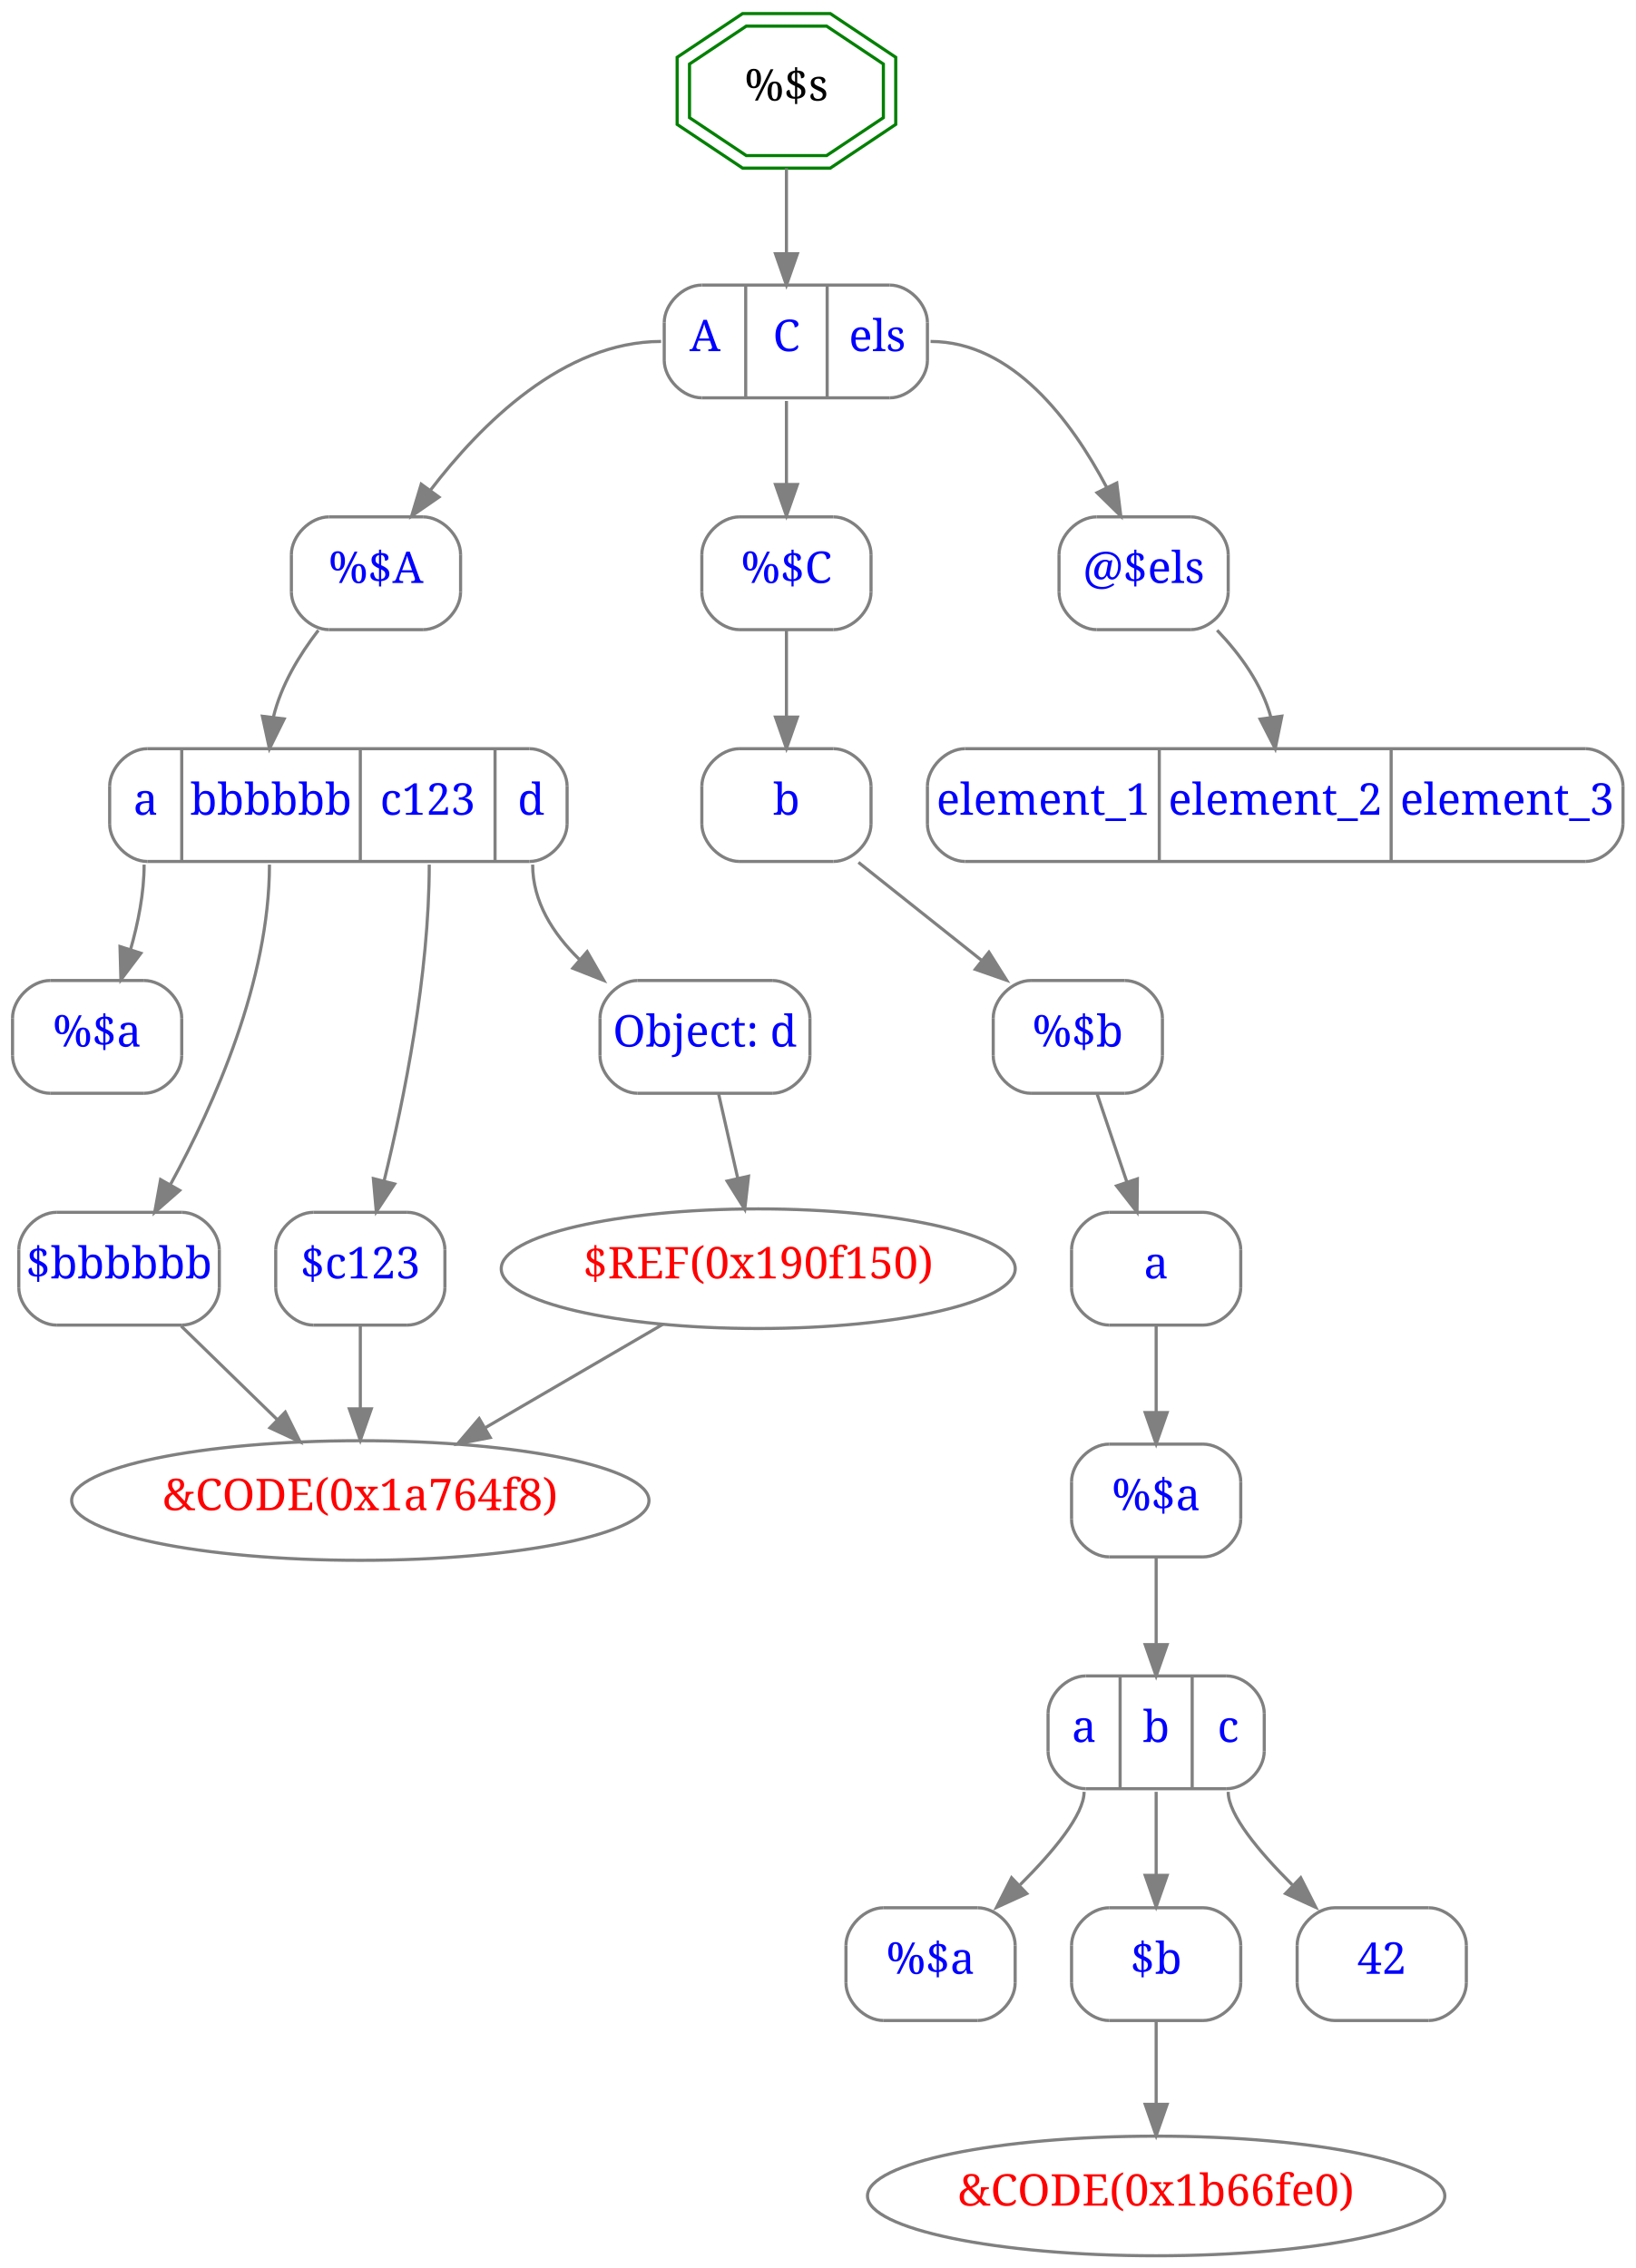
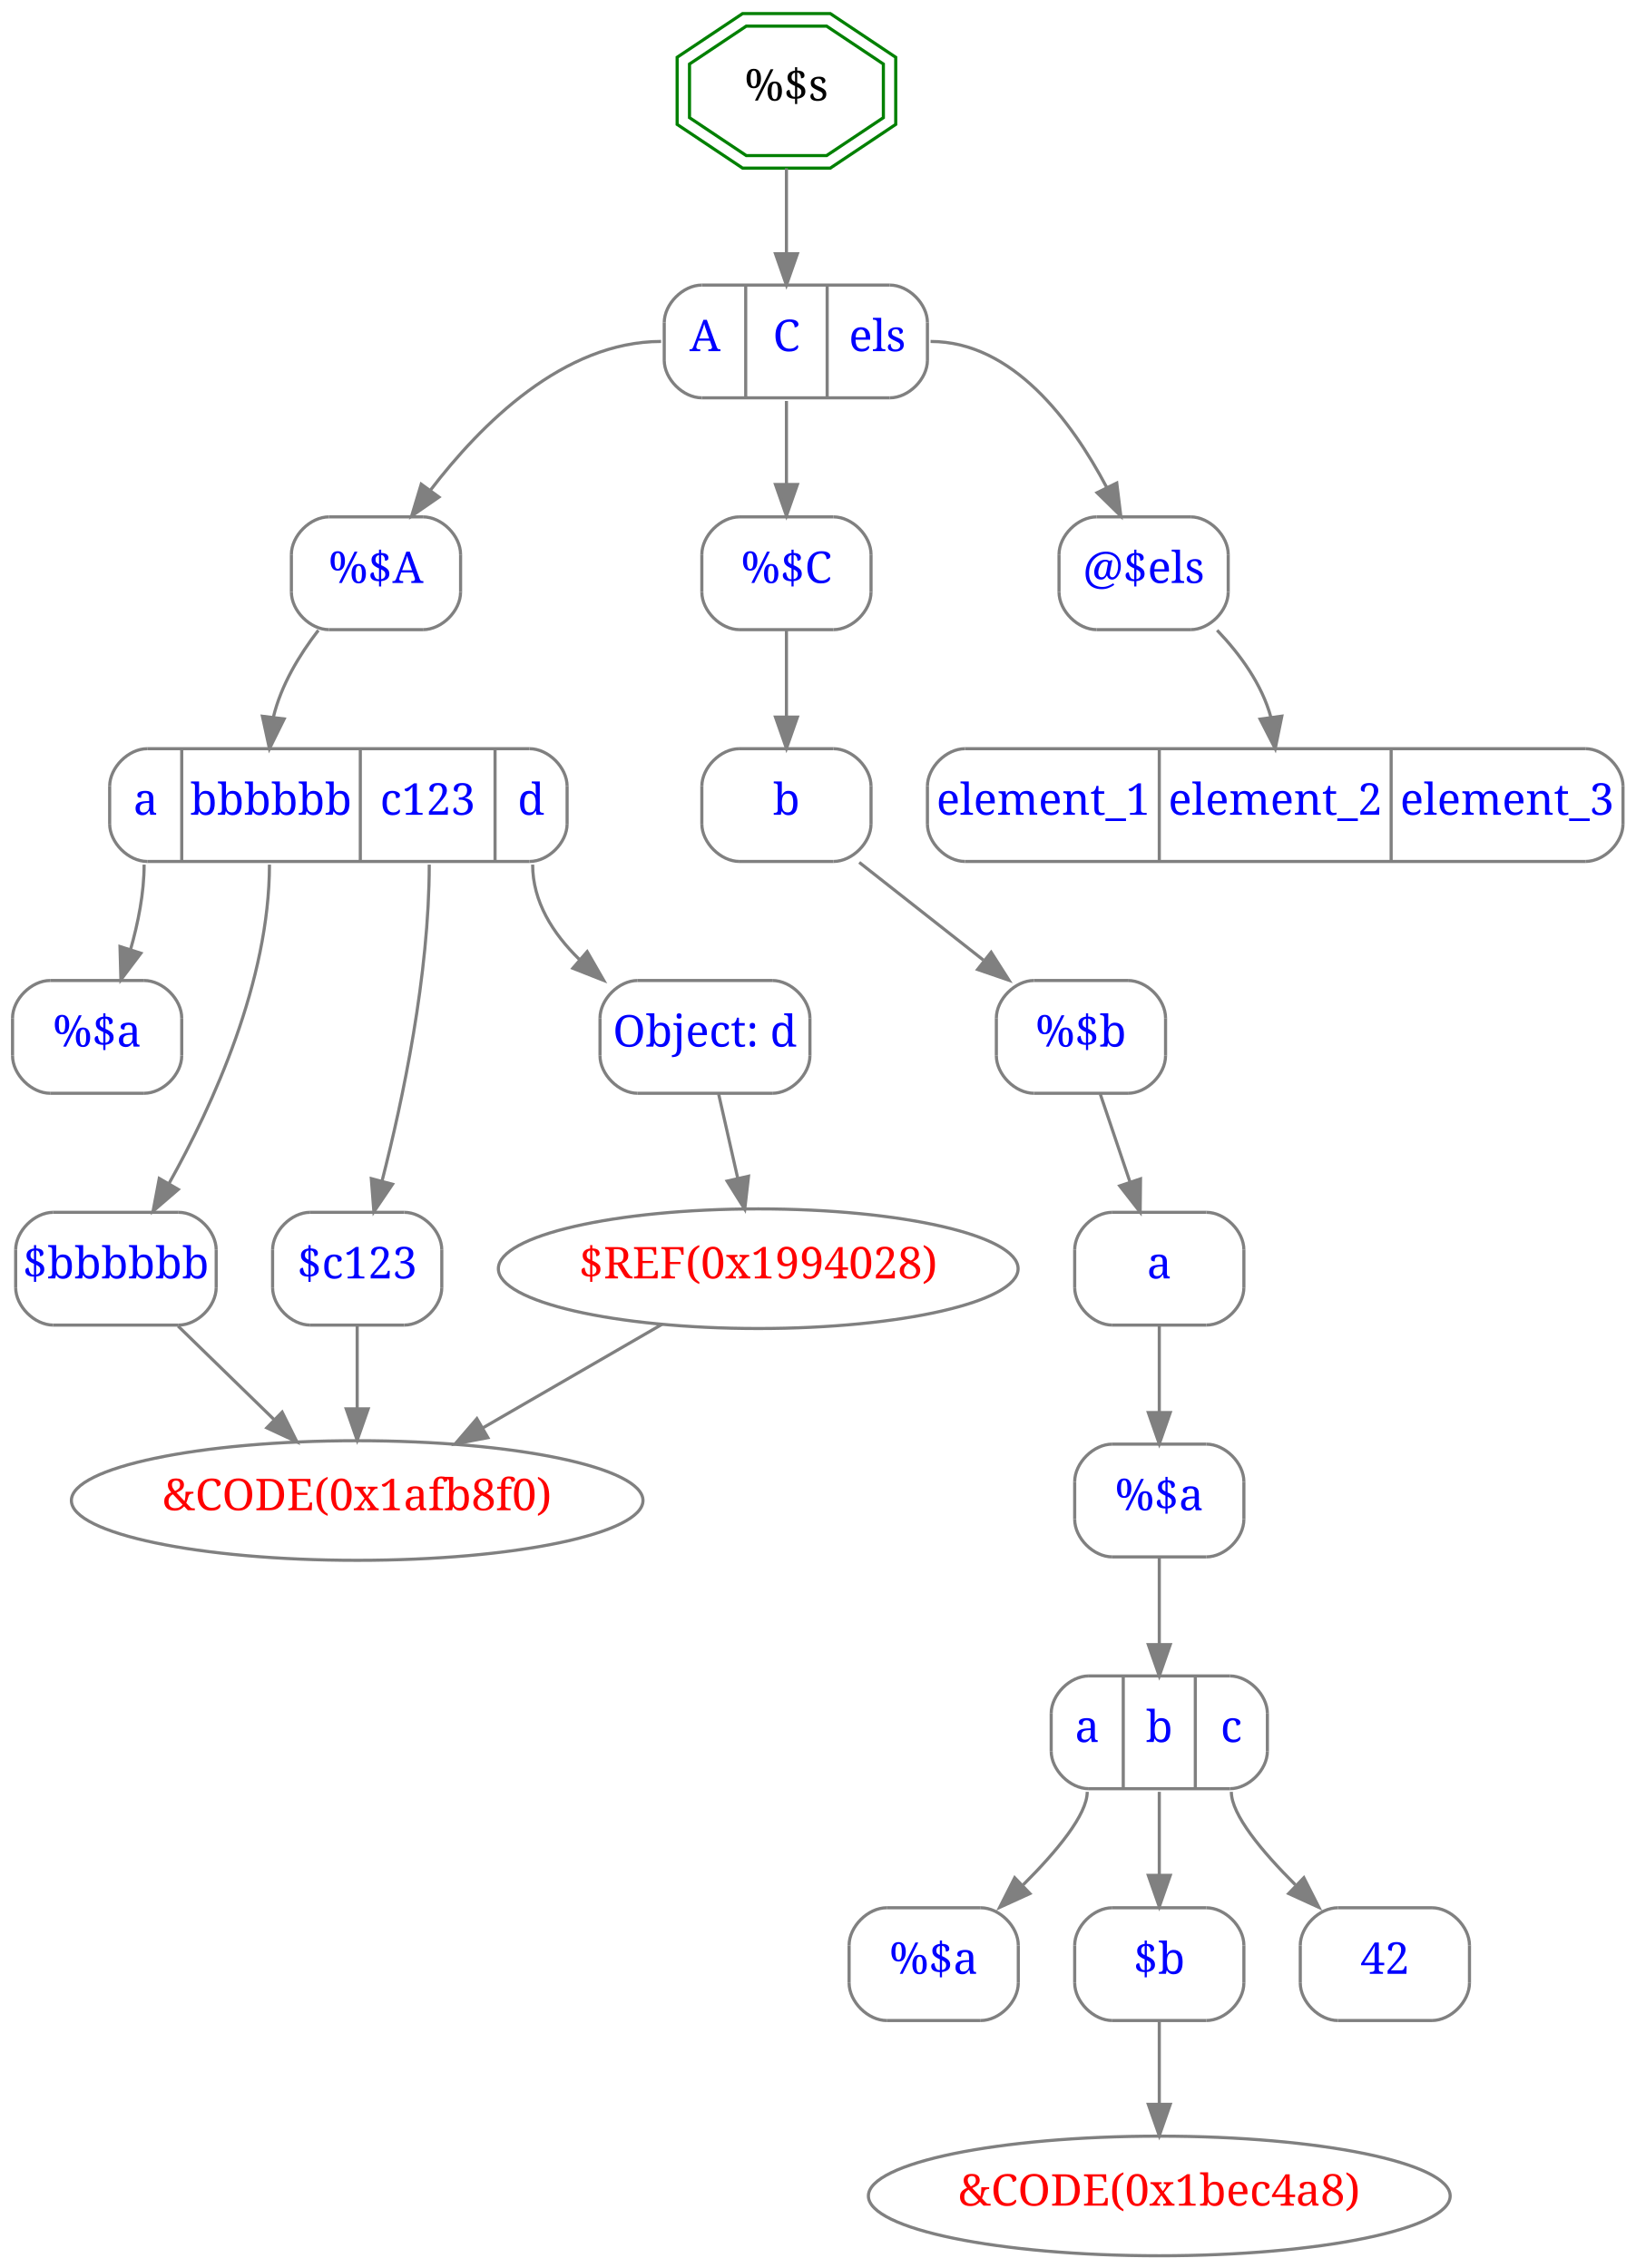
<svg xmlns="http://www.w3.org/2000/svg" width="522pt" height="724pt" viewBox="0.00 0.00 522.00 724.00">
  <g id="graph1" class="graph" transform="scale(1 1) rotate(0) translate(4 720)">
    <polygon fill="white" stroke="white" points="-4,5 -4,-720 519,-720 519,5 -4,5" />
    <g id="node1" class="node">
      <polygon fill="none" stroke="green" points="277.938,-682.44 277.938,-699.56 259.815,-711.665 234.185,-711.665 216.062,-699.56 216.062,-682.44 234.185,-670.335 259.815,-670.335 277.938,-682.44" />
      <polygon fill="none" stroke="green" points="281.882,-680.285 281.882,-701.715 260.997,-715.665 233.003,-715.665 212.118,-701.715 212.118,-680.285 233.003,-666.335 260.997,-666.335 281.882,-680.285" />
      <text text-anchor="middle" x="247" y="-687.9" font-family="Times Roman,serif" font-size="14.00">%$s</text>
    </g>
    <g id="node2" class="node">
      <polyline fill="none" stroke="grey" points="220,-593 280,-593 " />
      <path fill="none" stroke="grey" d="M280,-593C286,-593 292,-599 292,-605" />
      <polyline fill="none" stroke="grey" points="292,-605 292,-617 " />
      <path fill="none" stroke="grey" d="M292,-617C292,-623 286,-629 280,-629" />
      <polyline fill="none" stroke="grey" points="280,-629 220,-629 " />
      <path fill="none" stroke="grey" d="M220,-629C214,-629 208,-623 208,-617" />
      <polyline fill="none" stroke="grey" points="208,-617 208,-605 " />
      <path fill="none" stroke="grey" d="M208,-605C208,-599 214,-593 220,-593" />
      <text text-anchor="middle" x="221" y="-607.9" font-family="Times Roman,serif" font-size="14.00" fill="blue">A</text>
      <polyline fill="none" stroke="grey" points="234,-593 234,-629 " />
      <text text-anchor="middle" x="247" y="-607.9" font-family="Times Roman,serif" font-size="14.00" fill="blue">C</text>
      <polyline fill="none" stroke="grey" points="260,-593 260,-629 " />
      <text text-anchor="middle" x="276" y="-607.9" font-family="Times Roman,serif" font-size="14.00" fill="blue">els</text>
    </g>
    <g id="edge2" class="edge">
      <path fill="none" stroke="grey" d="M247,-666.261C247,-658.012 247,-648.558 247,-639.298" />
      <polygon fill="grey" stroke="grey" points="250.5,-639 247,-629 243.5,-639 250.5,-639" />
    </g>
    <g id="node4" class="node">
      <polyline fill="none" stroke="grey" points="101,-519 131,-519 " />
      <path fill="none" stroke="grey" d="M131,-519C137,-519 143,-525 143,-531" />
      <polyline fill="none" stroke="grey" points="143,-531 143,-543 " />
      <path fill="none" stroke="grey" d="M143,-543C143,-549 137,-555 131,-555" />
      <polyline fill="none" stroke="grey" points="131,-555 101,-555 " />
      <path fill="none" stroke="grey" d="M101,-555C95,-555 89,-549 89,-543" />
      <polyline fill="none" stroke="grey" points="89,-543 89,-531 " />
      <path fill="none" stroke="grey" d="M89,-531C89,-525 95,-519 101,-519" />
      <text text-anchor="middle" x="116" y="-533.9" font-family="Times Roman,serif" font-size="14.00" fill="blue">%$A</text>
    </g>
    <g id="edge4" class="edge">
      <path fill="none" stroke="grey" d="M207,-611C175.9,-611 149.52,-584.662 133.296,-563.412" />
      <polygon fill="grey" stroke="grey" points="136.1,-561.317 127.385,-555.292 130.441,-565.437 136.1,-561.317" />
    </g>
    <g id="node22" class="node">
      <polyline fill="none" stroke="grey" points="232,-519 262,-519 " />
      <path fill="none" stroke="grey" d="M262,-519C268,-519 274,-525 274,-531" />
      <polyline fill="none" stroke="grey" points="274,-531 274,-543 " />
      <path fill="none" stroke="grey" d="M274,-543C274,-549 268,-555 262,-555" />
      <polyline fill="none" stroke="grey" points="262,-555 232,-555 " />
      <path fill="none" stroke="grey" d="M232,-555C226,-555 220,-549 220,-543" />
      <polyline fill="none" stroke="grey" points="220,-543 220,-531 " />
      <path fill="none" stroke="grey" d="M220,-531C220,-525 226,-519 232,-519" />
      <text text-anchor="middle" x="247" y="-533.9" font-family="Times Roman,serif" font-size="14.00" fill="blue">%$C</text>
    </g>
    <g id="edge24" class="edge">
      <path fill="none" stroke="grey" d="M247,-592C247,-583.406 247,-574.057 247,-565.546" />
      <polygon fill="grey" stroke="grey" points="250.5,-565.333 247,-555.333 243.5,-565.333 250.5,-565.333" />
    </g>
    <g id="node42" class="node">
      <polyline fill="none" stroke="grey" points="346,-519 376,-519 " />
      <path fill="none" stroke="grey" d="M376,-519C382,-519 388,-525 388,-531" />
      <polyline fill="none" stroke="grey" points="388,-531 388,-543 " />
      <path fill="none" stroke="grey" d="M388,-543C388,-549 382,-555 376,-555" />
      <polyline fill="none" stroke="grey" points="376,-555 346,-555 " />
      <path fill="none" stroke="grey" d="M346,-555C340,-555 334,-549 334,-543" />
      <polyline fill="none" stroke="grey" points="334,-543 334,-531 " />
      <path fill="none" stroke="grey" d="M334,-531C334,-525 340,-519 346,-519" />
      <text text-anchor="middle" x="361" y="-533.9" font-family="Times Roman,serif" font-size="14.00" fill="blue">@$els</text>
    </g>
    <g id="edge44" class="edge">
      <path fill="none" stroke="grey" d="M293,-611C319.176,-611 338.025,-585.586 349.146,-564.545" />
      <polygon fill="grey" stroke="grey" points="352.425,-565.809 353.71,-555.292 346.147,-562.712 352.425,-565.809" />
    </g>
    <g id="node6" class="node">
      <polyline fill="none" stroke="grey" points="43,-445 165,-445 " />
      <path fill="none" stroke="grey" d="M165,-445C171,-445 177,-451 177,-457" />
      <polyline fill="none" stroke="grey" points="177,-457 177,-469 " />
      <path fill="none" stroke="grey" d="M177,-469C177,-475 171,-481 165,-481" />
      <polyline fill="none" stroke="grey" points="165,-481 43,-481 " />
      <path fill="none" stroke="grey" d="M43,-481C37,-481 31,-475 31,-469" />
      <polyline fill="none" stroke="grey" points="31,-469 31,-457 " />
      <path fill="none" stroke="grey" d="M31,-457C31,-451 37,-445 43,-445" />
      <text text-anchor="middle" x="42.5" y="-459.9" font-family="Times Roman,serif" font-size="14.00" fill="blue">a</text>
      <polyline fill="none" stroke="grey" points="54,-445 54,-481 " />
      <text text-anchor="middle" x="82.5" y="-459.9" font-family="Times Roman,serif" font-size="14.00" fill="blue">bbbbbb</text>
      <polyline fill="none" stroke="grey" points="111,-445 111,-481 " />
      <text text-anchor="middle" x="132.5" y="-459.9" font-family="Times Roman,serif" font-size="14.00" fill="blue">c123</text>
      <polyline fill="none" stroke="grey" points="154,-445 154,-481 " />
      <text text-anchor="middle" x="165.5" y="-459.9" font-family="Times Roman,serif" font-size="14.00" fill="blue">d</text>
    </g>
    <g id="edge6" class="edge">
      <path fill="none" stroke="grey" d="M97.607,-518.796C91.536,-510.947 85.704,-501.296 83.235,-491.013" />
      <polygon fill="grey" stroke="grey" points="86.698,-490.497 82,-481 79.75,-491.353 86.698,-490.497" />
    </g>
    <g id="node8" class="node">
      <polyline fill="none" stroke="grey" points="12,-371 42,-371 " />
      <path fill="none" stroke="grey" d="M42,-371C48,-371 54,-377 54,-383" />
      <polyline fill="none" stroke="grey" points="54,-383 54,-395 " />
      <path fill="none" stroke="grey" d="M54,-395C54,-401 48,-407 42,-407" />
      <polyline fill="none" stroke="grey" points="42,-407 12,-407 " />
      <path fill="none" stroke="grey" d="M12,-407C6,-407 0,-401 0,-395" />
      <polyline fill="none" stroke="grey" points="0,-395 0,-383 " />
      <path fill="none" stroke="grey" d="M0,-383C0,-377 6,-371 12,-371" />
      <text text-anchor="middle" x="27" y="-385.9" font-family="Times Roman,serif" font-size="14.00" fill="blue">%$a</text>
    </g>
    <g id="edge8" class="edge">
      <path fill="none" stroke="grey" d="M42,-444C42,-434.966 40.093,-425.381 37.639,-416.788" />
      <polygon fill="grey" stroke="grey" points="40.968,-415.706 34.588,-407.247 34.3,-417.838 40.968,-415.706" />
    </g>
    <g id="node10" class="node">
-       <polyline fill="none" stroke="grey" points="14,-297 54,-297 " />
-       <path fill="none" stroke="grey" d="M54,-297C60,-297 66,-303 66,-309" />
-       <polyline fill="none" stroke="grey" points="66,-309 66,-321 " />
-       <path fill="none" stroke="grey" d="M66,-321C66,-327 60,-333 54,-333" />
-       <polyline fill="none" stroke="grey" points="54,-333 14,-333 " />
-       <path fill="none" stroke="grey" d="M14,-333C8,-333 2,-327 2,-321" />
-       <polyline fill="none" stroke="grey" points="2,-321 2,-309 " />
-       <path fill="none" stroke="grey" d="M2,-309C2,-303 8,-297 14,-297" />
-       <text text-anchor="middle" x="34" y="-311.9" font-family="Times Roman,serif" font-size="14.00" fill="blue">$bbbbbb</text>
+       <polyline fill="none" stroke="grey" points="13,-297 53,-297 " />
+       <path fill="none" stroke="grey" d="M53,-297C59,-297 65,-303 65,-309" />
+       <polyline fill="none" stroke="grey" points="65,-309 65,-321 " />
+       <path fill="none" stroke="grey" d="M65,-321C65,-327 59,-333 53,-333" />
+       <polyline fill="none" stroke="grey" points="53,-333 13,-333 " />
+       <path fill="none" stroke="grey" d="M13,-333C7,-333 1,-327 1,-321" />
+       <polyline fill="none" stroke="grey" points="1,-321 1,-309 " />
+       <path fill="none" stroke="grey" d="M1,-309C1,-303 7,-297 13,-297" />
+       <text text-anchor="middle" x="33" y="-311.9" font-family="Times Roman,serif" font-size="14.00" fill="blue">$bbbbbb</text>
    </g>
    <g id="edge10" class="edge">
-       <path fill="none" stroke="grey" d="M82,-444C82,-406.919 64.364,-367.394 50.472,-342.012" />
-       <polygon fill="grey" stroke="grey" points="53.348,-339.989 45.375,-333.012 47.257,-343.438 53.348,-339.989" />
+       <path fill="none" stroke="grey" d="M82,-444C82,-406.874 64.044,-367.425 49.872,-342.07" />
+       <polygon fill="grey" stroke="grey" points="52.894,-340.305 44.861,-333.397 46.833,-343.806 52.894,-340.305" />
    </g>
    <g id="node14" class="node">
-       <polyline fill="none" stroke="grey" points="96,-297 126,-297 " />
-       <path fill="none" stroke="grey" d="M126,-297C132,-297 138,-303 138,-309" />
-       <polyline fill="none" stroke="grey" points="138,-309 138,-321 " />
-       <path fill="none" stroke="grey" d="M138,-321C138,-327 132,-333 126,-333" />
-       <polyline fill="none" stroke="grey" points="126,-333 96,-333 " />
-       <path fill="none" stroke="grey" d="M96,-333C90,-333 84,-327 84,-321" />
-       <polyline fill="none" stroke="grey" points="84,-321 84,-309 " />
-       <path fill="none" stroke="grey" d="M84,-309C84,-303 90,-297 96,-297" />
-       <text text-anchor="middle" x="111" y="-311.9" font-family="Times Roman,serif" font-size="14.00" fill="blue">$c123</text>
+       <polyline fill="none" stroke="grey" points="95,-297 125,-297 " />
+       <path fill="none" stroke="grey" d="M125,-297C131,-297 137,-303 137,-309" />
+       <polyline fill="none" stroke="grey" points="137,-309 137,-321 " />
+       <path fill="none" stroke="grey" d="M137,-321C137,-327 131,-333 125,-333" />
+       <polyline fill="none" stroke="grey" points="125,-333 95,-333 " />
+       <path fill="none" stroke="grey" d="M95,-333C89,-333 83,-327 83,-321" />
+       <polyline fill="none" stroke="grey" points="83,-321 83,-309 " />
+       <path fill="none" stroke="grey" d="M83,-309C83,-303 89,-297 95,-297" />
+       <text text-anchor="middle" x="110" y="-311.9" font-family="Times Roman,serif" font-size="14.00" fill="blue">$c123</text>
    </g>
    <g id="edge14" class="edge">
-       <path fill="none" stroke="grey" d="M133,-444C133,-408.856 124.967,-369.084 118.61,-343.108" />
-       <polygon fill="grey" stroke="grey" points="121.95,-342.04 116.103,-333.205 115.164,-343.758 121.95,-342.04" />
+       <path fill="none" stroke="grey" d="M133,-444C133,-408.81 124.602,-369.047 117.956,-343.086" />
+       <polygon fill="grey" stroke="grey" points="121.278,-341.96 115.334,-333.189 114.511,-343.752 121.278,-341.96" />
    </g>
    <g id="node17" class="node">
      <polyline fill="none" stroke="grey" points="199.5,-371 242.5,-371 " />
      <path fill="none" stroke="grey" d="M242.5,-371C248.5,-371 254.5,-377 254.5,-383" />
      <polyline fill="none" stroke="grey" points="254.5,-383 254.5,-395 " />
      <path fill="none" stroke="grey" d="M254.5,-395C254.5,-401 248.5,-407 242.5,-407" />
      <polyline fill="none" stroke="grey" points="242.5,-407 199.5,-407 " />
      <path fill="none" stroke="grey" d="M199.5,-407C193.5,-407 187.5,-401 187.5,-395" />
      <polyline fill="none" stroke="grey" points="187.5,-395 187.5,-383 " />
      <path fill="none" stroke="grey" d="M187.5,-383C187.5,-377 193.5,-371 199.5,-371" />
      <text text-anchor="middle" x="221" y="-385.9" font-family="Times Roman,serif" font-size="14.00" fill="blue">Object: d</text>
    </g>
    <g id="edge18" class="edge">
      <path fill="none" stroke="grey" d="M166,-444C166,-432.198 172.41,-422.044 180.854,-413.788" />
      <polygon fill="grey" stroke="grey" points="183.404,-416.211 188.688,-407.028 178.831,-410.911 183.404,-416.211" />
    </g>
    <g id="node12" class="node">
-       <ellipse fill="none" stroke="grey" cx="111" cy="-241" rx="92.13" ry="19.092" />
-       <text text-anchor="middle" x="111" y="-237.9" font-family="Times Roman,serif" font-size="14.00" fill="red">&amp;CODE(0x1a764f8)</text>
+       <ellipse fill="none" stroke="grey" cx="110" cy="-241" rx="91.217" ry="19.092" />
+       <text text-anchor="middle" x="110" y="-237.9" font-family="Times Roman,serif" font-size="14.00" fill="red">&amp;CODE(0x1afb8f0)</text>
    </g>
    <g id="edge12" class="edge">
-       <path fill="none" stroke="grey" d="M53.829,-296.686C63.133,-287.624 74.355,-276.693 84.384,-266.924" />
-       <polygon fill="grey" stroke="grey" points="87.048,-269.215 91.77,-259.731 82.164,-264.201 87.048,-269.215" />
+       <path fill="none" stroke="grey" d="M52.829,-296.686C62.133,-287.624 73.355,-276.693 83.384,-266.924" />
+       <polygon fill="grey" stroke="grey" points="86.048,-269.215 90.77,-259.731 81.164,-264.201 86.048,-269.215" />
    </g>
    <g id="edge16" class="edge">
-       <path fill="none" stroke="grey" d="M111,-296.686C111,-288.725 111,-279.321 111,-270.53" />
-       <polygon fill="grey" stroke="grey" points="114.5,-270.249 111,-260.249 107.5,-270.249 114.5,-270.249" />
+       <path fill="none" stroke="grey" d="M110,-296.686C110,-288.725 110,-279.321 110,-270.53" />
+       <polygon fill="grey" stroke="grey" points="113.5,-270.249 110,-260.249 106.5,-270.249 113.5,-270.249" />
    </g>
    <g id="node19" class="node">
-       <ellipse fill="none" stroke="grey" cx="238" cy="-315" rx="82.024" ry="19.092" />
-       <text text-anchor="middle" x="238" y="-311.9" font-family="Times Roman,serif" font-size="14.00" fill="red">$REF(0x190f150)</text>
+       <ellipse fill="none" stroke="grey" cx="238" cy="-315" rx="82.939" ry="19.092" />
+       <text text-anchor="middle" x="238" y="-311.9" font-family="Times Roman,serif" font-size="14.00" fill="red">$REF(0x1994028)</text>
    </g>
    <g id="edge20" class="edge">
      <path fill="none" stroke="grey" d="M225.378,-370.686C227.236,-362.487 229.442,-352.757 231.485,-343.743" />
      <polygon fill="grey" stroke="grey" points="234.899,-344.516 233.696,-333.989 228.072,-342.968 234.899,-344.516" />
    </g>
    <g id="edge22" class="edge">
-       <path fill="none" stroke="grey" d="M207.58,-297.275C190.553,-287.354 169.124,-274.867 150.779,-264.178" />
-       <polygon fill="grey" stroke="grey" points="152.456,-261.105 142.054,-259.094 148.932,-267.153 152.456,-261.105" />
+       <path fill="none" stroke="grey" d="M207.341,-297.275C190.18,-287.354 168.581,-274.867 150.092,-264.178" />
+       <polygon fill="grey" stroke="grey" points="151.707,-261.069 141.298,-259.094 148.204,-267.129 151.707,-261.069" />
    </g>
    <g id="node24" class="node">
      <polyline fill="none" stroke="grey" points="232,-445 262,-445 " />
      <path fill="none" stroke="grey" d="M262,-445C268,-445 274,-451 274,-457" />
      <polyline fill="none" stroke="grey" points="274,-457 274,-469 " />
      <path fill="none" stroke="grey" d="M274,-469C274,-475 268,-481 262,-481" />
      <polyline fill="none" stroke="grey" points="262,-481 232,-481 " />
      <path fill="none" stroke="grey" d="M232,-481C226,-481 220,-475 220,-469" />
      <polyline fill="none" stroke="grey" points="220,-469 220,-457 " />
      <path fill="none" stroke="grey" d="M220,-457C220,-451 226,-445 232,-445" />
      <text text-anchor="middle" x="247" y="-459.9" font-family="Times Roman,serif" font-size="14.00" fill="blue">b</text>
    </g>
    <g id="edge26" class="edge">
      <path fill="none" stroke="grey" d="M247,-518.708C247,-510.464 247,-500.538 247,-491.362" />
      <polygon fill="grey" stroke="grey" points="250.5,-491.082 247,-481.082 243.5,-491.082 250.5,-491.082" />
    </g>
    <g id="node26" class="node">
-       <polyline fill="none" stroke="grey" points="325,-371 355,-371 " />
-       <path fill="none" stroke="grey" d="M355,-371C361,-371 367,-377 367,-383" />
-       <polyline fill="none" stroke="grey" points="367,-383 367,-395 " />
-       <path fill="none" stroke="grey" d="M367,-395C367,-401 361,-407 355,-407" />
-       <polyline fill="none" stroke="grey" points="355,-407 325,-407 " />
-       <path fill="none" stroke="grey" d="M325,-407C319,-407 313,-401 313,-395" />
-       <polyline fill="none" stroke="grey" points="313,-395 313,-383 " />
-       <path fill="none" stroke="grey" d="M313,-383C313,-377 319,-371 325,-371" />
-       <text text-anchor="middle" x="340" y="-385.9" font-family="Times Roman,serif" font-size="14.00" fill="blue">%$b</text>
+       <polyline fill="none" stroke="grey" points="326,-371 356,-371 " />
+       <path fill="none" stroke="grey" d="M356,-371C362,-371 368,-377 368,-383" />
+       <polyline fill="none" stroke="grey" points="368,-383 368,-395 " />
+       <path fill="none" stroke="grey" d="M368,-395C368,-401 362,-407 356,-407" />
+       <polyline fill="none" stroke="grey" points="356,-407 326,-407 " />
+       <path fill="none" stroke="grey" d="M326,-407C320,-407 314,-401 314,-395" />
+       <polyline fill="none" stroke="grey" points="314,-395 314,-383 " />
+       <path fill="none" stroke="grey" d="M314,-383C314,-377 320,-371 326,-371" />
+       <text text-anchor="middle" x="341" y="-385.9" font-family="Times Roman,serif" font-size="14.00" fill="blue">%$b</text>
    </g>
    <g id="edge28" class="edge">
-       <path fill="none" stroke="grey" d="M269.989,-444.708C281.814,-435.299 296.392,-423.699 309.179,-413.525" />
-       <polygon fill="grey" stroke="grey" points="311.63,-416.047 317.276,-407.082 307.271,-410.569 311.63,-416.047" />
+       <path fill="none" stroke="grey" d="M270.236,-444.708C282.188,-435.299 296.923,-423.699 309.847,-413.525" />
+       <polygon fill="grey" stroke="grey" points="312.339,-416.017 318.031,-407.082 308.009,-410.517 312.339,-416.017" />
    </g>
    <g id="node28" class="node">
-       <polyline fill="none" stroke="grey" points="350,-297 380,-297 " />
-       <path fill="none" stroke="grey" d="M380,-297C386,-297 392,-303 392,-309" />
-       <polyline fill="none" stroke="grey" points="392,-309 392,-321 " />
-       <path fill="none" stroke="grey" d="M392,-321C392,-327 386,-333 380,-333" />
-       <polyline fill="none" stroke="grey" points="380,-333 350,-333 " />
-       <path fill="none" stroke="grey" d="M350,-333C344,-333 338,-327 338,-321" />
-       <polyline fill="none" stroke="grey" points="338,-321 338,-309 " />
-       <path fill="none" stroke="grey" d="M338,-309C338,-303 344,-297 350,-297" />
-       <text text-anchor="middle" x="365" y="-311.9" font-family="Times Roman,serif" font-size="14.00" fill="blue">a</text>
+       <polyline fill="none" stroke="grey" points="351,-297 381,-297 " />
+       <path fill="none" stroke="grey" d="M381,-297C387,-297 393,-303 393,-309" />
+       <polyline fill="none" stroke="grey" points="393,-309 393,-321 " />
+       <path fill="none" stroke="grey" d="M393,-321C393,-327 387,-333 381,-333" />
+       <polyline fill="none" stroke="grey" points="381,-333 351,-333 " />
+       <path fill="none" stroke="grey" d="M351,-333C345,-333 339,-327 339,-321" />
+       <polyline fill="none" stroke="grey" points="339,-321 339,-309 " />
+       <path fill="none" stroke="grey" d="M339,-309C339,-303 345,-297 351,-297" />
+       <text text-anchor="middle" x="366" y="-311.9" font-family="Times Roman,serif" font-size="14.00" fill="blue">a</text>
    </g>
    <g id="edge30" class="edge">
-       <path fill="none" stroke="grey" d="M346.18,-370.708C349.026,-362.284 352.464,-352.105 355.62,-342.765" />
-       <polygon fill="grey" stroke="grey" points="359.006,-343.676 358.891,-333.082 352.375,-341.435 359.006,-343.676" />
+       <path fill="none" stroke="grey" d="M347.18,-370.708C350.026,-362.284 353.464,-352.105 356.62,-342.765" />
+       <polygon fill="grey" stroke="grey" points="360.006,-343.676 359.891,-333.082 353.375,-341.435 360.006,-343.676" />
    </g>
    <g id="node30" class="node">
-       <polyline fill="none" stroke="grey" points="350,-223 380,-223 " />
-       <path fill="none" stroke="grey" d="M380,-223C386,-223 392,-229 392,-235" />
-       <polyline fill="none" stroke="grey" points="392,-235 392,-247 " />
-       <path fill="none" stroke="grey" d="M392,-247C392,-253 386,-259 380,-259" />
-       <polyline fill="none" stroke="grey" points="380,-259 350,-259 " />
-       <path fill="none" stroke="grey" d="M350,-259C344,-259 338,-253 338,-247" />
-       <polyline fill="none" stroke="grey" points="338,-247 338,-235 " />
-       <path fill="none" stroke="grey" d="M338,-235C338,-229 344,-223 350,-223" />
-       <text text-anchor="middle" x="365" y="-237.9" font-family="Times Roman,serif" font-size="14.00" fill="blue">%$a</text>
+       <polyline fill="none" stroke="grey" points="351,-223 381,-223 " />
+       <path fill="none" stroke="grey" d="M381,-223C387,-223 393,-229 393,-235" />
+       <polyline fill="none" stroke="grey" points="393,-235 393,-247 " />
+       <path fill="none" stroke="grey" d="M393,-247C393,-253 387,-259 381,-259" />
+       <polyline fill="none" stroke="grey" points="381,-259 351,-259 " />
+       <path fill="none" stroke="grey" d="M351,-259C345,-259 339,-253 339,-247" />
+       <polyline fill="none" stroke="grey" points="339,-247 339,-235 " />
+       <path fill="none" stroke="grey" d="M339,-235C339,-229 345,-223 351,-223" />
+       <text text-anchor="middle" x="366" y="-237.9" font-family="Times Roman,serif" font-size="14.00" fill="blue">%$a</text>
    </g>
    <g id="edge32" class="edge">
-       <path fill="none" stroke="grey" d="M365,-296.708C365,-288.464 365,-278.538 365,-269.362" />
-       <polygon fill="grey" stroke="grey" points="368.5,-269.082 365,-259.082 361.5,-269.082 368.5,-269.082" />
+       <path fill="none" stroke="grey" d="M366,-296.708C366,-288.464 366,-278.538 366,-269.362" />
+       <polygon fill="grey" stroke="grey" points="369.5,-269.082 366,-259.082 362.5,-269.082 369.5,-269.082" />
    </g>
    <g id="node32" class="node">
-       <polyline fill="none" stroke="grey" points="342.5,-149 387.5,-149 " />
-       <path fill="none" stroke="grey" d="M387.5,-149C393.5,-149 399.5,-155 399.5,-161" />
-       <polyline fill="none" stroke="grey" points="399.5,-161 399.5,-173 " />
-       <path fill="none" stroke="grey" d="M399.5,-173C399.5,-179 393.5,-185 387.5,-185" />
-       <polyline fill="none" stroke="grey" points="387.5,-185 342.5,-185 " />
-       <path fill="none" stroke="grey" d="M342.5,-185C336.5,-185 330.5,-179 330.5,-173" />
-       <polyline fill="none" stroke="grey" points="330.5,-173 330.5,-161 " />
-       <path fill="none" stroke="grey" d="M330.5,-161C330.5,-155 336.5,-149 342.5,-149" />
-       <text text-anchor="middle" x="342" y="-163.9" font-family="Times Roman,serif" font-size="14.00" fill="blue">a</text>
-       <polyline fill="none" stroke="grey" points="353.5,-149 353.5,-185 " />
-       <text text-anchor="middle" x="365" y="-163.9" font-family="Times Roman,serif" font-size="14.00" fill="blue">b</text>
-       <polyline fill="none" stroke="grey" points="376.5,-149 376.5,-185 " />
-       <text text-anchor="middle" x="388" y="-163.9" font-family="Times Roman,serif" font-size="14.00" fill="blue">c</text>
+       <polyline fill="none" stroke="grey" points="343.5,-149 388.5,-149 " />
+       <path fill="none" stroke="grey" d="M388.5,-149C394.5,-149 400.5,-155 400.5,-161" />
+       <polyline fill="none" stroke="grey" points="400.5,-161 400.5,-173 " />
+       <path fill="none" stroke="grey" d="M400.5,-173C400.5,-179 394.5,-185 388.5,-185" />
+       <polyline fill="none" stroke="grey" points="388.5,-185 343.5,-185 " />
+       <path fill="none" stroke="grey" d="M343.5,-185C337.5,-185 331.5,-179 331.5,-173" />
+       <polyline fill="none" stroke="grey" points="331.5,-173 331.5,-161 " />
+       <path fill="none" stroke="grey" d="M331.5,-161C331.5,-155 337.5,-149 343.5,-149" />
+       <text text-anchor="middle" x="343" y="-163.9" font-family="Times Roman,serif" font-size="14.00" fill="blue">a</text>
+       <polyline fill="none" stroke="grey" points="354.5,-149 354.5,-185 " />
+       <text text-anchor="middle" x="366" y="-163.9" font-family="Times Roman,serif" font-size="14.00" fill="blue">b</text>
+       <polyline fill="none" stroke="grey" points="377.5,-149 377.5,-185 " />
+       <text text-anchor="middle" x="389" y="-163.9" font-family="Times Roman,serif" font-size="14.00" fill="blue">c</text>
    </g>
    <g id="edge34" class="edge">
-       <path fill="none" stroke="grey" d="M365,-222.74C365,-214.628 365,-204.855 365,-195.258" />
-       <polygon fill="grey" stroke="grey" points="368.5,-195 365,-185 361.5,-195 368.5,-195" />
+       <path fill="none" stroke="grey" d="M366,-222.74C366,-214.628 366,-204.855 366,-195.258" />
+       <polygon fill="grey" stroke="grey" points="369.5,-195 366,-185 362.5,-195 369.5,-195" />
    </g>
    <g id="node34" class="node">
-       <polyline fill="none" stroke="grey" points="278,-75 308,-75 " />
-       <path fill="none" stroke="grey" d="M308,-75C314,-75 320,-81 320,-87" />
-       <polyline fill="none" stroke="grey" points="320,-87 320,-99 " />
-       <path fill="none" stroke="grey" d="M320,-99C320,-105 314,-111 308,-111" />
-       <polyline fill="none" stroke="grey" points="308,-111 278,-111 " />
-       <path fill="none" stroke="grey" d="M278,-111C272,-111 266,-105 266,-99" />
-       <polyline fill="none" stroke="grey" points="266,-99 266,-87 " />
-       <path fill="none" stroke="grey" d="M266,-87C266,-81 272,-75 278,-75" />
-       <text text-anchor="middle" x="293" y="-89.9" font-family="Times Roman,serif" font-size="14.00" fill="blue">%$a</text>
+       <polyline fill="none" stroke="grey" points="279,-75 309,-75 " />
+       <path fill="none" stroke="grey" d="M309,-75C315,-75 321,-81 321,-87" />
+       <polyline fill="none" stroke="grey" points="321,-87 321,-99 " />
+       <path fill="none" stroke="grey" d="M321,-99C321,-105 315,-111 309,-111" />
+       <polyline fill="none" stroke="grey" points="309,-111 279,-111 " />
+       <path fill="none" stroke="grey" d="M279,-111C273,-111 267,-105 267,-99" />
+       <polyline fill="none" stroke="grey" points="267,-99 267,-87 " />
+       <path fill="none" stroke="grey" d="M267,-87C267,-81 273,-75 279,-75" />
+       <text text-anchor="middle" x="294" y="-89.9" font-family="Times Roman,serif" font-size="14.00" fill="blue">%$a</text>
    </g>
    <g id="edge36" class="edge">
-       <path fill="none" stroke="grey" d="M342,-148C342,-140.727 332.326,-129.058 321.574,-118.336" />
-       <polygon fill="grey" stroke="grey" points="323.704,-115.528 314.065,-111.13 318.857,-120.579 323.704,-115.528" />
+       <path fill="none" stroke="grey" d="M343,-148C343,-140.727 333.326,-129.058 322.574,-118.336" />
+       <polygon fill="grey" stroke="grey" points="324.704,-115.528 315.065,-111.13 319.857,-120.579 324.704,-115.528" />
    </g>
    <g id="node36" class="node">
-       <polyline fill="none" stroke="grey" points="350,-75 380,-75 " />
-       <path fill="none" stroke="grey" d="M380,-75C386,-75 392,-81 392,-87" />
-       <polyline fill="none" stroke="grey" points="392,-87 392,-99 " />
-       <path fill="none" stroke="grey" d="M392,-99C392,-105 386,-111 380,-111" />
-       <polyline fill="none" stroke="grey" points="380,-111 350,-111 " />
-       <path fill="none" stroke="grey" d="M350,-111C344,-111 338,-105 338,-99" />
-       <polyline fill="none" stroke="grey" points="338,-99 338,-87 " />
-       <path fill="none" stroke="grey" d="M338,-87C338,-81 344,-75 350,-75" />
-       <text text-anchor="middle" x="365" y="-89.9" font-family="Times Roman,serif" font-size="14.00" fill="blue">$b</text>
+       <polyline fill="none" stroke="grey" points="351,-75 381,-75 " />
+       <path fill="none" stroke="grey" d="M381,-75C387,-75 393,-81 393,-87" />
+       <polyline fill="none" stroke="grey" points="393,-87 393,-99 " />
+       <path fill="none" stroke="grey" d="M393,-99C393,-105 387,-111 381,-111" />
+       <polyline fill="none" stroke="grey" points="381,-111 351,-111 " />
+       <path fill="none" stroke="grey" d="M351,-111C345,-111 339,-105 339,-99" />
+       <polyline fill="none" stroke="grey" points="339,-99 339,-87 " />
+       <path fill="none" stroke="grey" d="M339,-87C339,-81 345,-75 351,-75" />
+       <text text-anchor="middle" x="366" y="-89.9" font-family="Times Roman,serif" font-size="14.00" fill="blue">$b</text>
    </g>
    <g id="edge38" class="edge">
-       <path fill="none" stroke="grey" d="M365,-148C365,-139.406 365,-130.057 365,-121.546" />
-       <polygon fill="grey" stroke="grey" points="368.5,-121.333 365,-111.333 361.5,-121.333 368.5,-121.333" />
+       <path fill="none" stroke="grey" d="M366,-148C366,-139.406 366,-130.057 366,-121.546" />
+       <polygon fill="grey" stroke="grey" points="369.5,-121.333 366,-111.333 362.5,-121.333 369.5,-121.333" />
    </g>
    <g id="node40" class="node">
-       <polyline fill="none" stroke="grey" points="422,-75 452,-75 " />
-       <path fill="none" stroke="grey" d="M452,-75C458,-75 464,-81 464,-87" />
-       <polyline fill="none" stroke="grey" points="464,-87 464,-99 " />
-       <path fill="none" stroke="grey" d="M464,-99C464,-105 458,-111 452,-111" />
-       <polyline fill="none" stroke="grey" points="452,-111 422,-111 " />
-       <path fill="none" stroke="grey" d="M422,-111C416,-111 410,-105 410,-99" />
-       <polyline fill="none" stroke="grey" points="410,-99 410,-87 " />
-       <path fill="none" stroke="grey" d="M410,-87C410,-81 416,-75 422,-75" />
-       <text text-anchor="middle" x="437" y="-89.9" font-family="Times Roman,serif" font-size="14.00" fill="blue">42</text>
+       <polyline fill="none" stroke="grey" points="423,-75 453,-75 " />
+       <path fill="none" stroke="grey" d="M453,-75C459,-75 465,-81 465,-87" />
+       <polyline fill="none" stroke="grey" points="465,-87 465,-99 " />
+       <path fill="none" stroke="grey" d="M465,-99C465,-105 459,-111 453,-111" />
+       <polyline fill="none" stroke="grey" points="453,-111 423,-111 " />
+       <path fill="none" stroke="grey" d="M423,-111C417,-111 411,-105 411,-99" />
+       <polyline fill="none" stroke="grey" points="411,-99 411,-87 " />
+       <path fill="none" stroke="grey" d="M411,-87C411,-81 417,-75 423,-75" />
+       <text text-anchor="middle" x="438" y="-89.9" font-family="Times Roman,serif" font-size="14.00" fill="blue">42</text>
    </g>
    <g id="edge42" class="edge">
-       <path fill="none" stroke="grey" d="M388,-148C388,-140.727 397.674,-129.058 408.426,-118.336" />
-       <polygon fill="grey" stroke="grey" points="411.143,-120.579 415.935,-111.13 406.296,-115.528 411.143,-120.579" />
+       <path fill="none" stroke="grey" d="M389,-148C389,-140.727 398.674,-129.058 409.426,-118.336" />
+       <polygon fill="grey" stroke="grey" points="412.143,-120.579 416.935,-111.13 407.296,-115.528 412.143,-120.579" />
    </g>
    <g id="node38" class="node">
-       <ellipse fill="none" stroke="grey" cx="365" cy="-19" rx="92.13" ry="19.092" />
-       <text text-anchor="middle" x="365" y="-15.9" font-family="Times Roman,serif" font-size="14.00" fill="red">&amp;CODE(0x1b66fe0)</text>
+       <ellipse fill="none" stroke="grey" cx="366" cy="-19" rx="92.839" ry="19.092" />
+       <text text-anchor="middle" x="366" y="-15.9" font-family="Times Roman,serif" font-size="14.00" fill="red">&amp;CODE(0x1bec4a8)</text>
    </g>
    <g id="edge40" class="edge">
-       <path fill="none" stroke="grey" d="M365,-74.686C365,-66.725 365,-57.321 365,-48.53" />
-       <polygon fill="grey" stroke="grey" points="368.5,-48.249 365,-38.249 361.5,-48.249 368.5,-48.249" />
+       <path fill="none" stroke="grey" d="M366,-74.686C366,-66.725 366,-57.321 366,-48.53" />
+       <polygon fill="grey" stroke="grey" points="369.5,-48.249 366,-38.249 362.5,-48.249 369.5,-48.249" />
    </g>
    <g id="node44" class="node">
      <polyline fill="none" stroke="grey" points="304,-445 502,-445 " />
      <path fill="none" stroke="grey" d="M502,-445C508,-445 514,-451 514,-457" />
      <polyline fill="none" stroke="grey" points="514,-457 514,-469 " />
      <path fill="none" stroke="grey" d="M514,-469C514,-475 508,-481 502,-481" />
      <polyline fill="none" stroke="grey" points="502,-481 304,-481 " />
      <path fill="none" stroke="grey" d="M304,-481C298,-481 292,-475 292,-469" />
      <polyline fill="none" stroke="grey" points="292,-469 292,-457 " />
      <path fill="none" stroke="grey" d="M292,-457C292,-451 298,-445 304,-445" />
      <text text-anchor="middle" x="329" y="-459.9" font-family="Times Roman,serif" font-size="14.00" fill="blue">element_1</text>
      <polyline fill="none" stroke="grey" points="366,-445 366,-481 " />
      <text text-anchor="middle" x="403" y="-459.9" font-family="Times Roman,serif" font-size="14.00" fill="blue">element_2</text>
      <polyline fill="none" stroke="grey" points="440,-445 440,-481 " />
      <text text-anchor="middle" x="477" y="-459.9" font-family="Times Roman,serif" font-size="14.00" fill="blue">element_3</text>
    </g>
    <g id="edge46" class="edge">
      <path fill="none" stroke="grey" d="M384.456,-518.812C391.822,-511.107 398.779,-501.538 401.635,-490.966" />
      <polygon fill="grey" stroke="grey" points="405.111,-491.382 403,-481 398.176,-490.433 405.111,-491.382" />
    </g>
  </g>
</svg>
